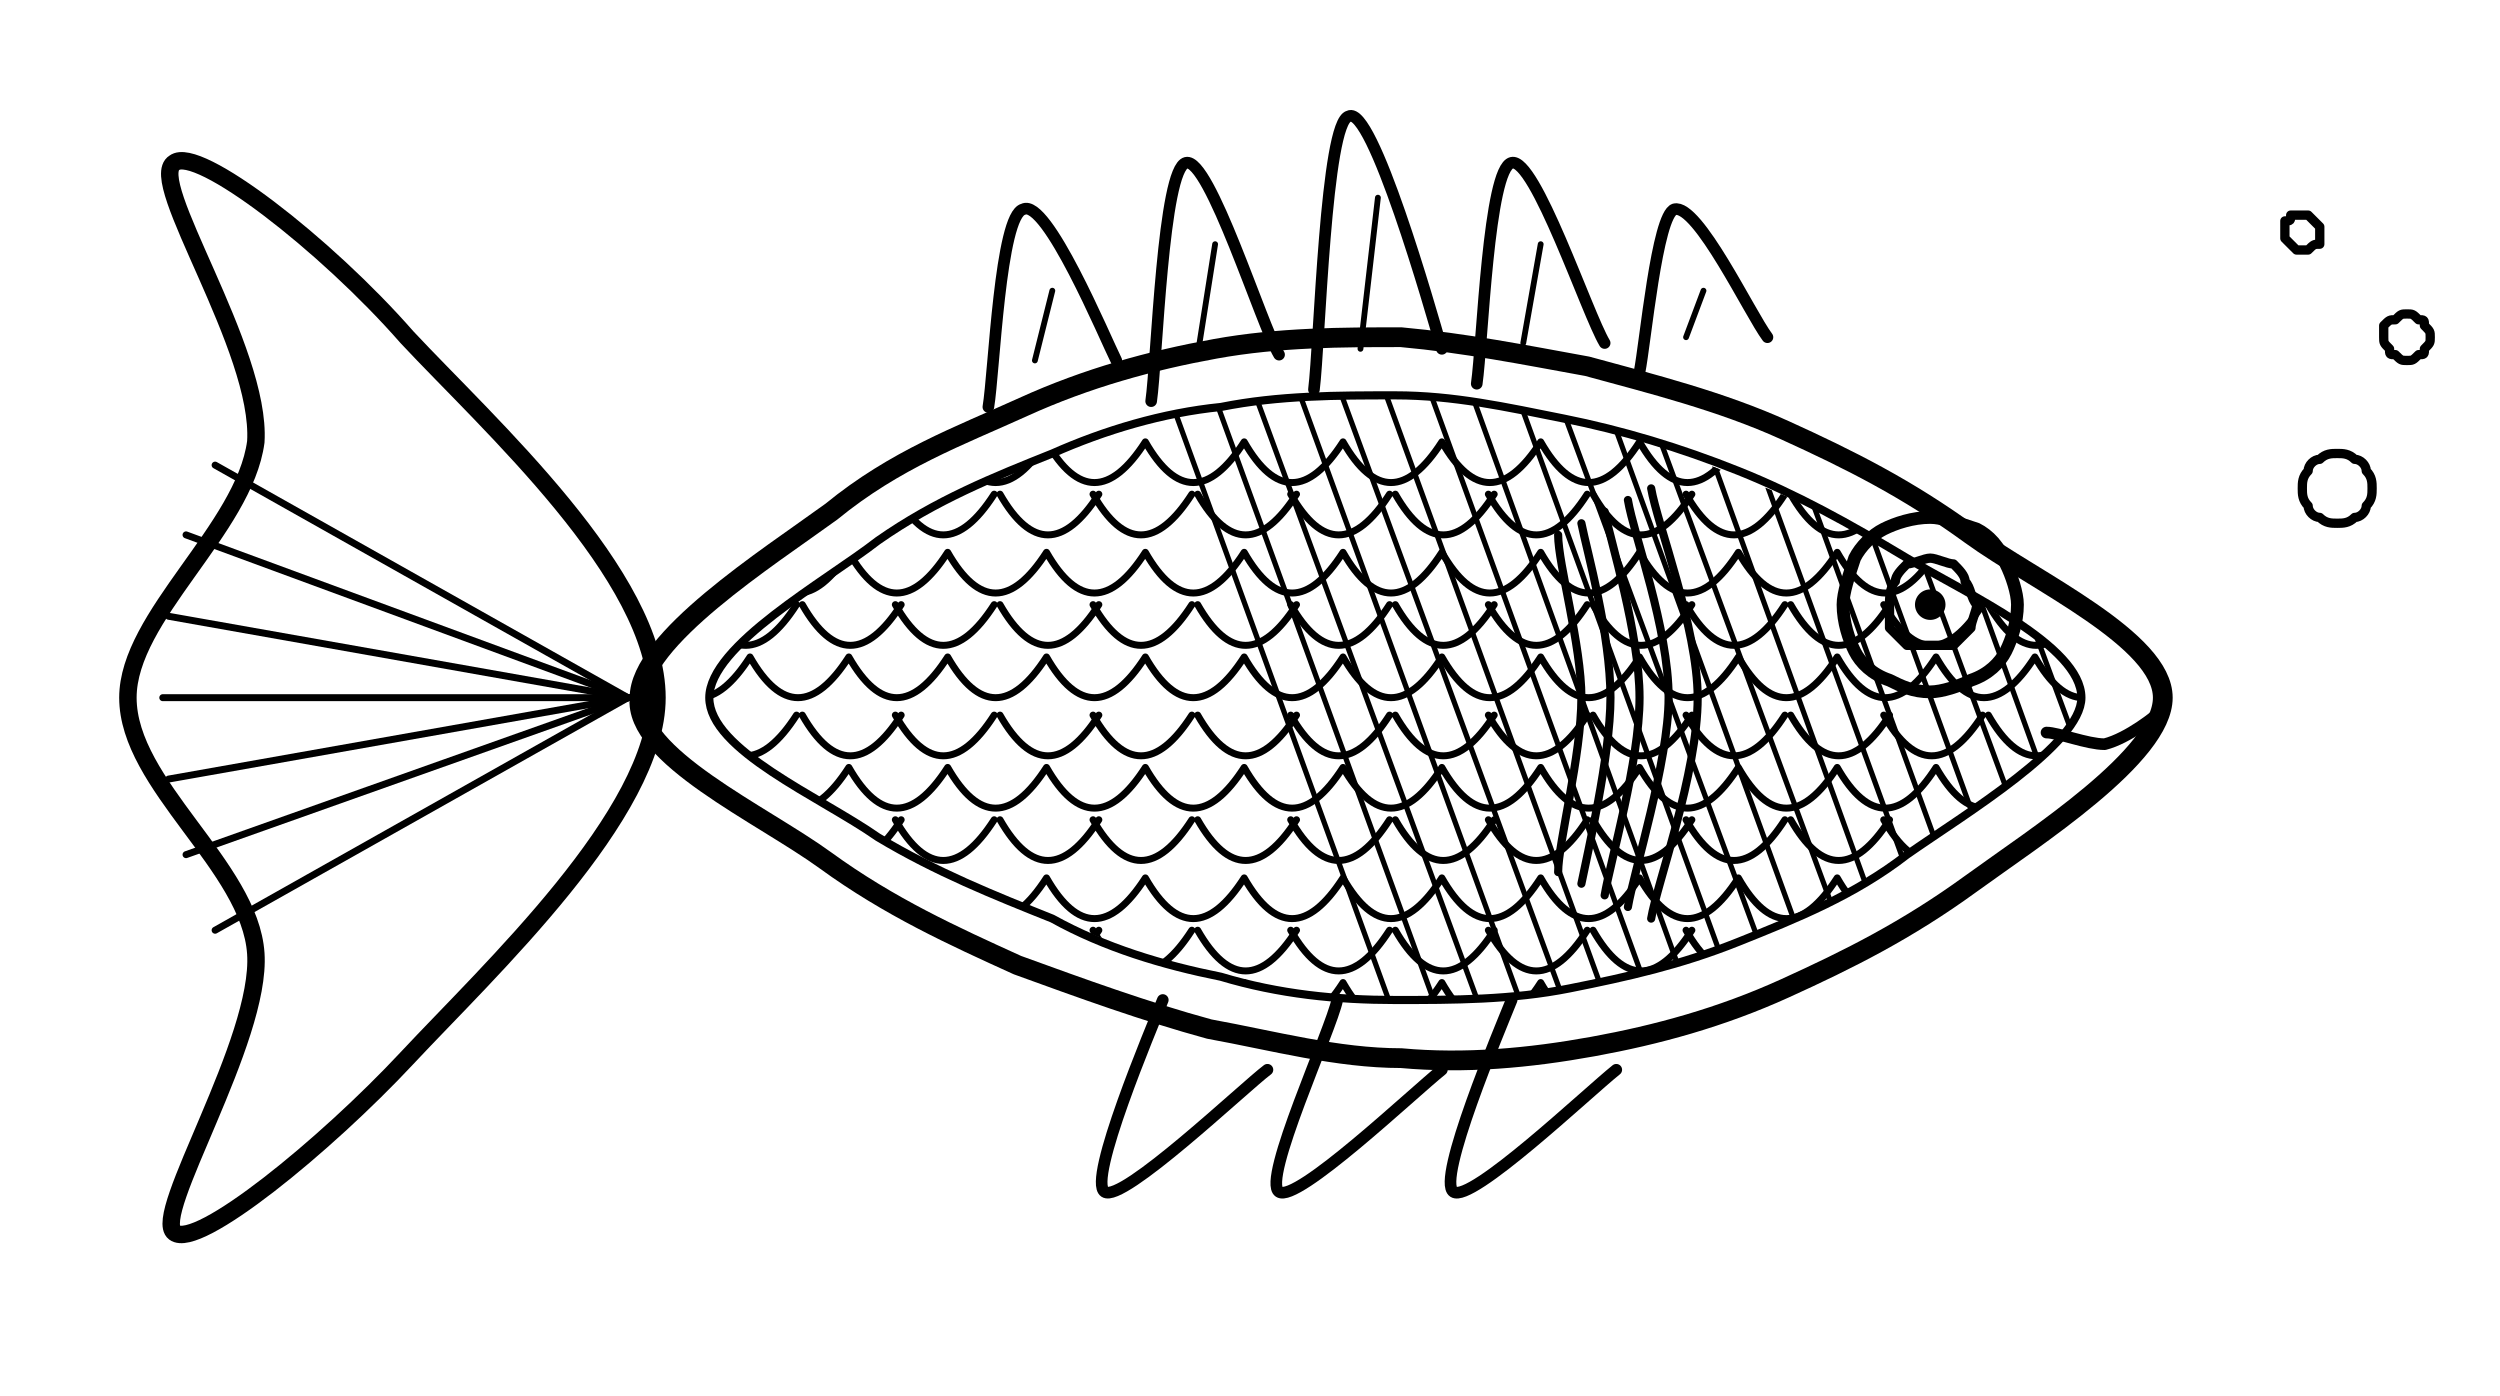
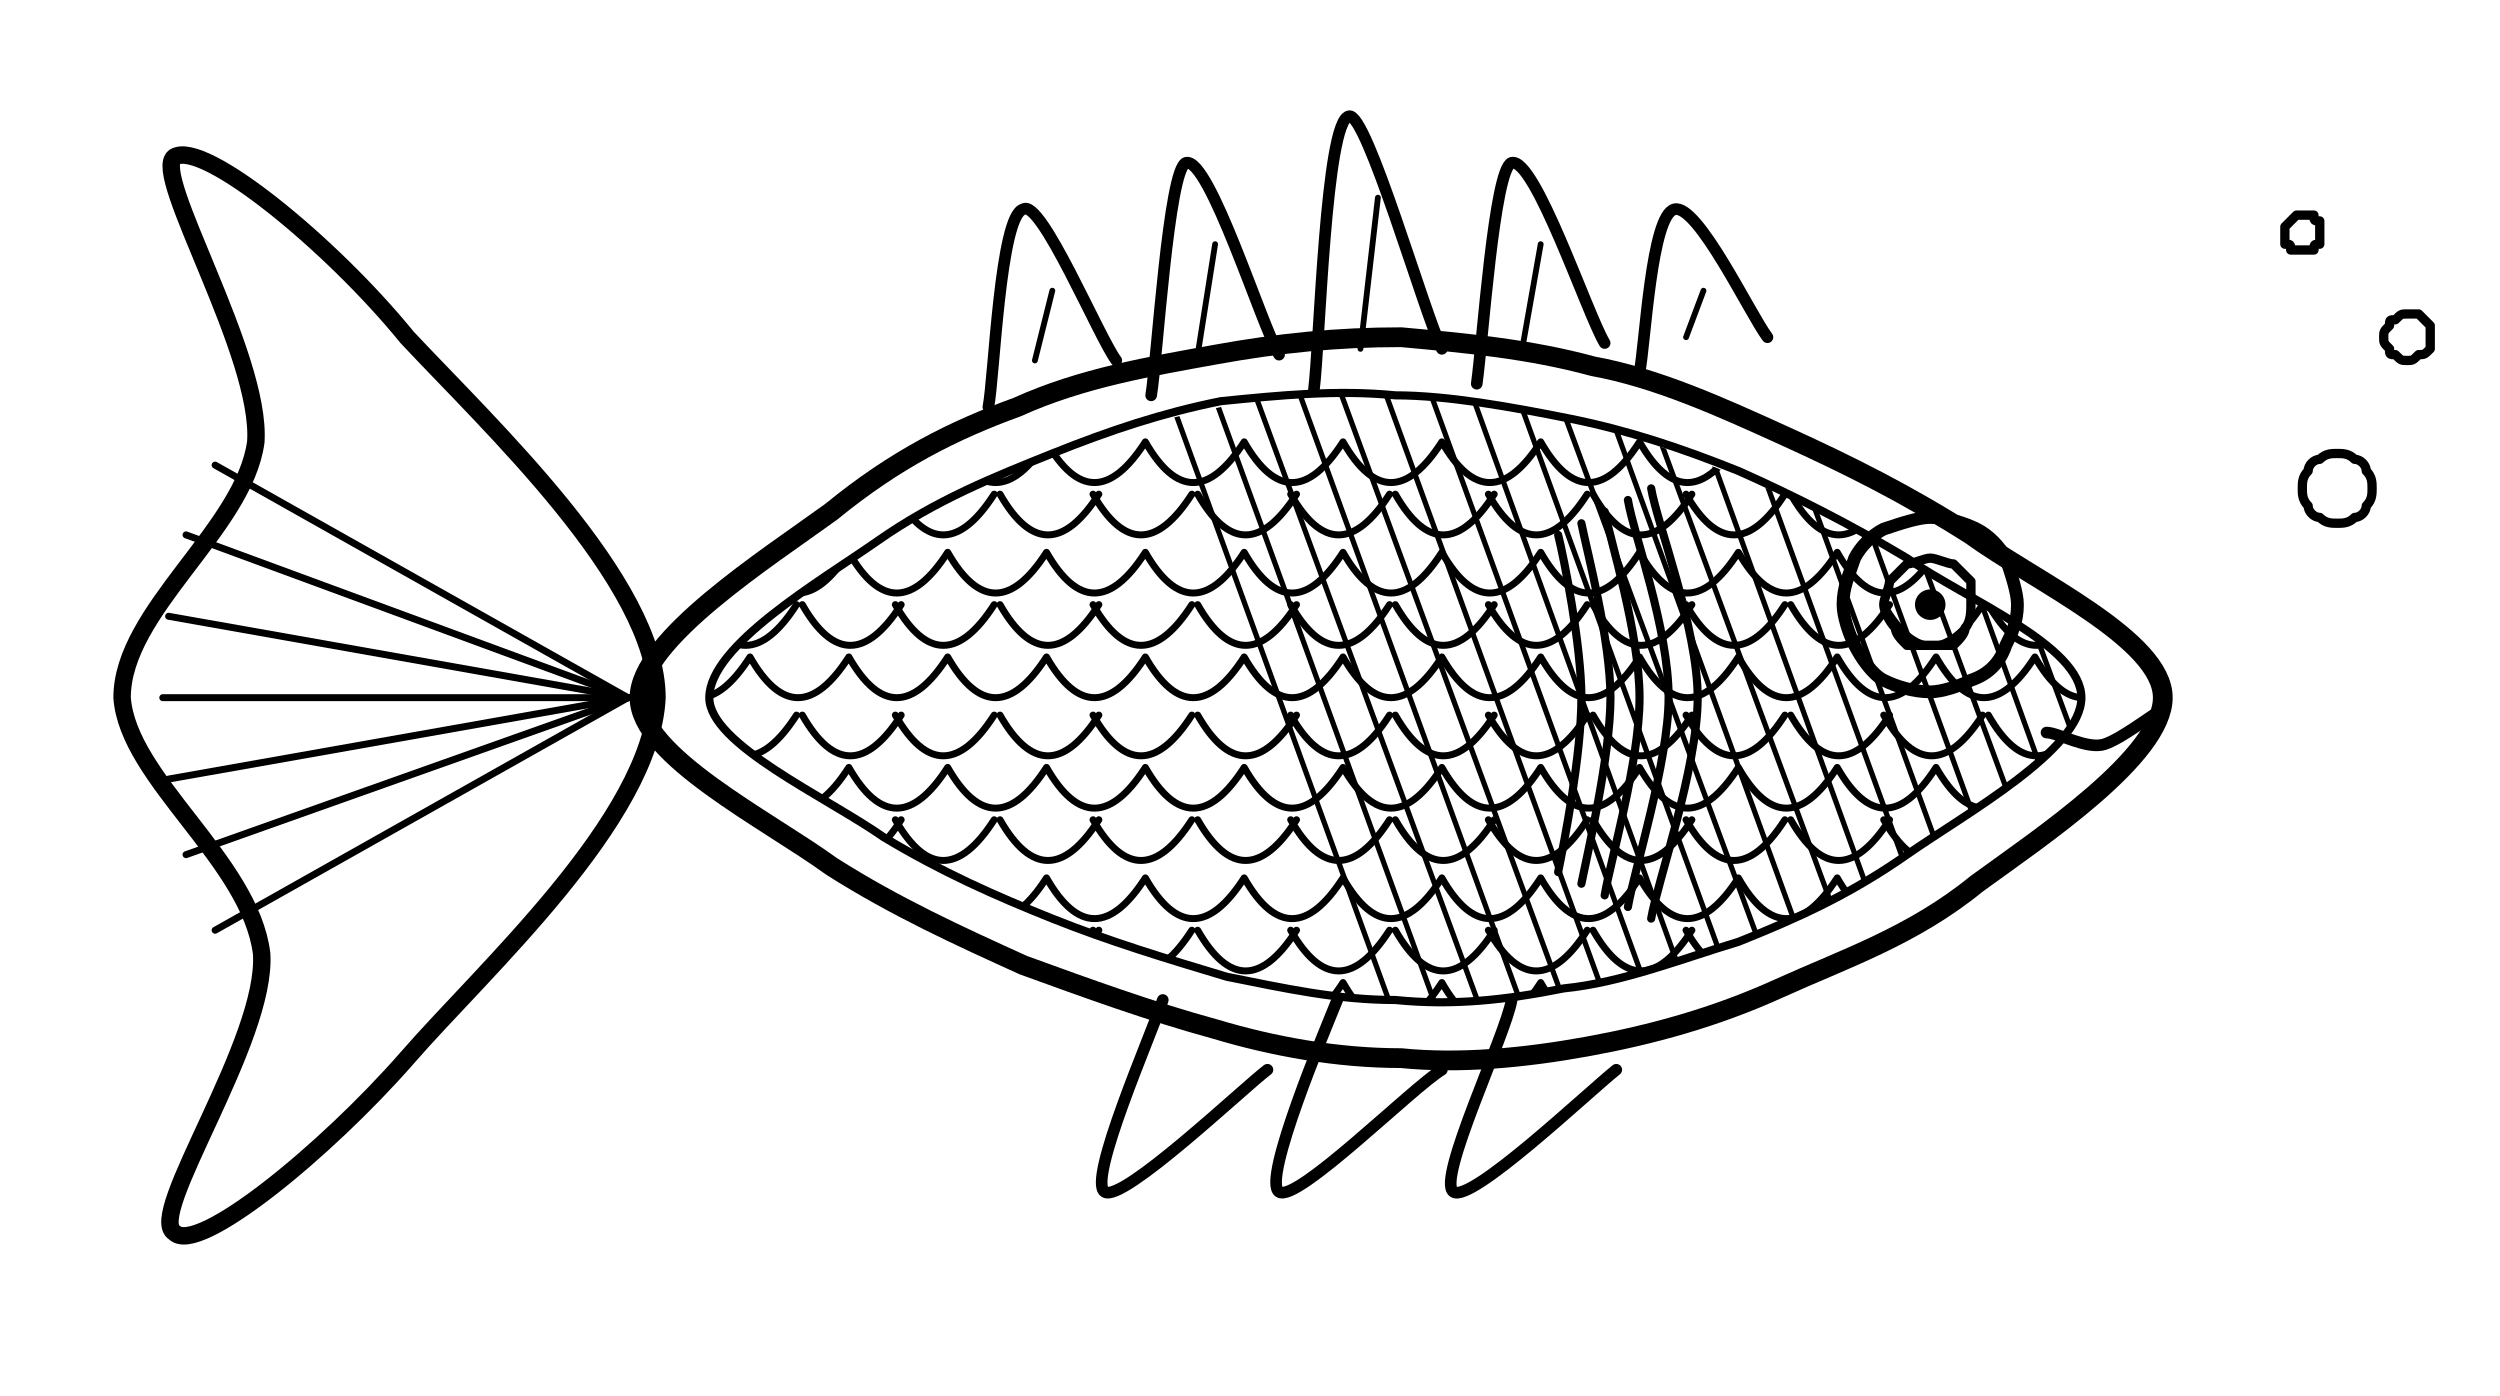
<svg xmlns="http://www.w3.org/2000/svg" viewBox="0 0 430 240" fill="none" stroke="currentColor" stroke-linecap="round" stroke-linejoin="round" aria-hidden="true" focusable="false">
-   <path d="M110 120C110 110 132 96 143 88C154 79 165 75 176 70C187 65 198 62 209 60C220 58 231 58 241 58C252 59 262 61 273 63C284 66 296 69 307 74C318 79 328 84 339 92C350 100 372 110 372 120C372 130 350 144 339 152C328 160 318 165 307 170C296 175 285 178 274 180C263 182 252 183 241 182C230 182 219 179 208 177C197 174 186 170 175 166C164 161 153 156 142 148C131 140 109 130 110 120Z" stroke-width="3.4" />
-   <path d="M122 120C122 111 142 100 151 93C161 86 171 82 181 78C190 74 200 71 210 70C220 68 230 68 240 68C250 68 259 70 269 72C279 74 289 77 299 81C309 85 318 90 328 96C338 102 358 111 358 120C358 128 338 140 328 147C319 154 309 158 299 162C289 166 280 168 270 170C260 172 250 172 240 172C230 172 220 171 210 168C200 166 190 163 181 158C171 154 161 150 151 144C141 137 122 129 122 120Z" stroke-width="1.4" />
+   <path d="M110 120C110 110 132 96 143 88C154 79 164 74 175 70C186 65 198 63 209 61C220 59 230 58 241 58C252 59 263 60 274 63C285 65 296 70 307 75C318 80 328 85 339 92C350 100 372 110 372 120C372 130 351 144 340 152C329 161 317 165 306 170C295 175 284 178 273 180C262 182 251 183 241 182C230 182 219 180 209 177C198 174 187 170 176 166C165 161 154 156 143 149C132 141 110 130 110 120Z" stroke-width="3.4" />
+   <path d="M122 120C122 111 141 100 151 93C161 86 171 82 181 78C191 74 200 71 210 69C220 68 230 67 240 68C249 68 260 70 270 72C280 74 289 77 299 81C308 85 318 90 328 96C338 103 358 111 358 120C358 129 338 140 328 147C318 154 309 158 299 162C289 165 279 169 269 170C259 172 250 173 240 172C230 172 221 170 211 168C201 165 191 162 181 158C171 154 162 150 152 144C142 137 122 128 122 120Z" stroke-width="1.4" />
  <clipPath id="fs6">
    <path d="M122 120C122 112 142 100 151 93C161 86 171 82 181 78C191 74 201 72 210 70C220 68 230 68 240 68C250 68 260 70 269 72C279 74 289 78 299 82C309 86 319 90 328 96C338 103 358 112 358 120C358 128 338 140 328 147C319 154 309 158 299 162C289 166 279 168 269 170C260 172 250 172 240 172C230 172 220 170 210 168C201 166 191 162 181 158C171 154 161 150 151 144C142 137 122 128 122 120Z" />
  </clipPath>
  <g clip-path="url(#fs6)">
    <path d="M112 76q8 14 17 0M129 76q8 14 17 0M146 76q8 14 17 0M163 76q8 14 17 0M180 76q8 14 17 0M197 76q8 14 17 0M214 76q8 14 17 0M231 76q8 14 17 0M248 76q8 14 17 0M265 76q8 14 17 0M282 76q8 14 17 0M299 76q8 14 17 0M316 76q8 14 17 0M333 76q8 14 17 0M350 76q8 14 17 0M367 76q8 14 17 0M120 85q8 14 17 0M138 85q8 14 17 0M154 85q8 14 17 0M172 85q8 14 17 0M188 85q8 14 17 0M206 85q8 14 17 0M222 85q8 14 17 0M240 85q8 14 17 0M256 85q8 14 17 0M274 85q8 14 17 0M290 85q8 14 17 0M308 85q8 14 17 0M324 85q8 14 17 0M342 85q8 14 17 0M358 85q8 14 17 0M112 95q8 14 17 0M129 95q8 14 17 0M146 95q8 14 17 0M163 95q8 14 17 0M180 95q8 14 17 0M197 95q8 14 17 0M214 95q8 14 17 0M231 95q8 14 17 0M248 95q8 14 17 0M265 95q8 14 17 0M282 95q8 14 17 0M299 95q8 14 17 0M316 95q8 14 17 0M333 95q8 14 17 0M350 95q8 14 17 0M367 95q8 14 17 0M120 104q8 14 17 0M138 104q8 14 17 0M154 104q8 14 17 0M172 104q8 14 17 0M188 104q8 14 17 0M206 104q8 14 17 0M222 104q8 14 17 0M240 104q8 14 17 0M256 104q8 14 17 0M274 104q8 14 17 0M290 104q8 14 17 0M308 104q8 14 17 0M324 104q8 14 17 0M342 104q8 14 17 0M358 104q8 14 17 0M112 113q8 14 17 0M129 113q8 14 17 0M146 113q8 14 17 0M163 113q8 14 17 0M180 113q8 14 17 0M197 113q8 14 17 0M214 113q8 14 17 0M231 113q8 14 17 0M248 113q8 14 17 0M265 113q8 14 17 0M282 113q8 14 17 0M299 113q8 14 17 0M316 113q8 14 17 0M333 113q8 14 17 0M350 113q8 14 17 0M367 113q8 14 17 0M120 123q8 14 17 0M138 123q8 14 17 0M154 123q8 14 17 0M172 123q8 14 17 0M188 123q8 14 17 0M206 123q8 14 17 0M222 123q8 14 17 0M240 123q8 14 17 0M256 123q8 14 17 0M274 123q8 14 17 0M290 123q8 14 17 0M308 123q8 14 17 0M324 123q8 14 17 0M342 123q8 14 17 0M358 123q8 14 17 0M112 132q8 14 17 0M129 132q8 14 17 0M146 132q8 14 17 0M163 132q8 14 17 0M180 132q8 14 17 0M197 132q8 14 17 0M214 132q8 14 17 0M231 132q8 14 17 0M248 132q8 14 17 0M265 132q8 14 17 0M282 132q8 14 17 0M299 132q8 14 17 0M316 132q8 14 17 0M333 132q8 14 17 0M350 132q8 14 17 0M367 132q8 14 17 0M120 141q8 14 17 0M138 141q8 14 17 0M154 141q8 14 17 0M172 141q8 14 17 0M188 141q8 14 17 0M206 141q8 14 17 0M222 141q8 14 17 0M240 141q8 14 17 0M256 141q8 14 17 0M274 141q8 14 17 0M290 141q8 14 17 0M308 141q8 14 17 0M324 141q8 14 17 0M342 141q8 14 17 0M358 141q8 14 17 0M112 151q8 14 17 0M129 151q8 14 17 0M146 151q8 14 17 0M163 151q8 14 17 0M180 151q8 14 17 0M197 151q8 14 17 0M214 151q8 14 17 0M231 151q8 14 17 0M248 151q8 14 17 0M265 151q8 14 17 0M282 151q8 14 17 0M299 151q8 14 17 0M316 151q8 14 17 0M333 151q8 14 17 0M350 151q8 14 17 0M367 151q8 14 17 0M120 160q8 14 17 0M138 160q8 14 17 0M154 160q8 14 17 0M172 160q8 14 17 0M188 160q8 14 17 0M206 160q8 14 17 0M222 160q8 14 17 0M240 160q8 14 17 0M256 160q8 14 17 0M274 160q8 14 17 0M290 160q8 14 17 0M308 160q8 14 17 0M324 160q8 14 17 0M342 160q8 14 17 0M358 160q8 14 17 0M112 169q8 14 17 0M129 169q8 14 17 0M146 169q8 14 17 0M163 169q8 14 17 0M180 169q8 14 17 0M197 169q8 14 17 0M214 169q8 14 17 0M231 169q8 14 17 0M248 169q8 14 17 0M265 169q8 14 17 0M282 169q8 14 17 0M299 169q8 14 17 0M316 169q8 14 17 0M333 169q8 14 17 0M350 169q8 14 17 0M367 169q8 14 17 0" stroke-width="1.2" />
    <path d="M365 5L426 174M358 8L419 176M351 10L413 178M345 12L406 181M338 15L399 183M332 17L393 185M325 20L386 188M318 22L380 190M312 24L373 193M305 27L367 195M299 29L360 197M292 32L353 200M286 34L347 202M279 36L340 205M272 39L334 207M266 41L327 209M259 44L321 212M253 46L314 214M246 48L307 217M240 51L301 219M233 53L294 221M226 55L288 224M220 58L281 226M213 60L275 229M207 63L268 231M200 65L261 233" stroke-width="0.9" />
  </g>
-   <path d="M284 84C285 90 292 108 292 120C292 133 285 152 284 158" stroke-width="1.4" />
+   <path d="M284 84C285 90 292 108 292 120C292 132 285 152 284 158" stroke-width="1.4" />
  <path d="M280 86C281 92 287 108 287 120C287 131 281 150 280 156" stroke-width="1.4" />
  <path d="M276 88C277 93 282 109 282 120C282 131 277 148 276 154" stroke-width="1.4" />
-   <path d="M272 90C273 95 277 109 277 120C277 130 273 147 272 152" stroke-width="1.4" />
-   <path d="M268 92C268 97 272 111 272 120C272 130 268 145 268 150" stroke-width="1.4" />
-   <path d="M347 104C347 107 346 110 345 112C344 114 342 116 339 117C337 118 334 119 332 119C329 119 327 118 325 117C322 116 320 114 319 112C318 110 317 107 317 104C317 102 318 99 319 96C320 94 322 92 324 91C326 90 329 89 332 89C334 89 337 90 340 91C342 92 344 94 345 97C346 99 347 102 347 104Z" stroke-width="2.2" />
-   <path d="M340 104C340 105 339 107 339 108C338 109 337 110 336 111C335 111 333 111 332 111C331 111 329 111 328 111C327 110 326 109 325 108C325 107 325 105 325 104C325 103 325 101 326 100C326 99 327 98 328 97C329 97 331 96 332 96C333 96 335 97 336 97C337 98 338 99 338 100C339 101 339 103 340 104Z" stroke-width="1.6" />
+   <path d="M272 90C273 95 277 110 277 120C277 130 273 147 272 152" stroke-width="1.4" />
+   <path d="M268 92C269 96 272 111 272 120C272 130 269 145 268 150" stroke-width="1.4" />
+   <path d="M347 104C347 107 346 109 345 111C344 114 342 116 339 117C337 118 334 119 332 119C329 119 326 118 324 117C322 116 320 113 319 111C318 109 317 106 317 104C317 101 318 99 319 96C320 94 322 92 324 91C327 90 330 89 332 89C335 89 338 90 340 91C342 92 344 94 345 96C346 99 347 102 347 104Z" stroke-width="2.2" />
+   <path d="M339 104C339 105 339 107 338 108C338 109 337 110 336 111C335 111 333 111 332 111C331 111 329 111 328 111C327 110 326 109 326 108C325 107 324 105 324 104C324 103 325 101 325 100C326 99 327 98 328 97C329 97 331 96 332 96C333 96 335 97 336 97C337 98 338 99 339 100C339 101 339 103 339 104Z" stroke-width="1.6" />
  <path d="M332 104h0" stroke-width="5.25" />
-   <path d="M372 122C371 123 366 127 362 128C359 128 354 126 352 126" stroke-width="2" />
-   <path d="M170 70C171 64 172 37 176 36C180 34 190 58 192 62" stroke-width="2" />
+   <path d="M372 122C370 123 365 127 362 128C359 129 354 126 352 126" stroke-width="2" />
+   <path d="M170 70C171 65 172 37 176 36C179 34 189 58 192 62" stroke-width="2" />
  <line x1="178" y1="62" x2="181" y2="50" stroke-width="1" />
-   <path d="M198 69C199 62 200 29 204 28C208 27 217 56 220 61" stroke-width="2" />
+   <path d="M198 68C199 62 201 29 204 28C208 27 217 56 220 61" stroke-width="2" />
  <line x1="206" y1="61" x2="209" y2="42" stroke-width="1" />
-   <path d="M226 67C227 59 228 21 232 20C236 18 246 53 248 60" stroke-width="2" />
+   <path d="M226 67C227 59 228 21 232 20C235 19 245 54 248 60" stroke-width="2" />
  <line x1="234" y1="60" x2="237" y2="34" stroke-width="1" />
-   <path d="M254 66C255 59 256 29 260 28C264 27 273 54 276 59" stroke-width="2" />
+   <path d="M254 66C255 59 257 29 260 28C264 27 273 54 276 59" stroke-width="2" />
  <line x1="262" y1="59" x2="265" y2="42" stroke-width="1" />
-   <path d="M282 64C283 59 285 37 288 36C292 35 301 54 304 58" stroke-width="2" />
+   <path d="M282 64C283 59 284 37 288 36C292 35 301 54 304 58" stroke-width="2" />
  <line x1="290" y1="58" x2="293" y2="50" stroke-width="1" />
-   <path d="M200 172C198 177 187 203 190 205C193 207 214 187 218 184" stroke-width="2" />
-   <path d="M230 172C229 177 217 203 220 205C223 207 243 188 248 184" stroke-width="2" />
-   <path d="M260 172C258 177 247 203 250 205C253 207 273 188 278 184" stroke-width="2" />
-   <path d="M113 120C113 99 84 73 70 58C56 42 34 25 30 28C25 31 45 60 44 76C42 91 22 106 22 120C22 135 43 149 44 164C45 179 26 209 30 212C34 215 56 197 70 182C84 167 113 140 113 120Z" stroke-width="3" />
+   <path d="M200 172C198 178 187 203 190 205C193 207 214 187 218 184" stroke-width="2" />
+   <path d="M230 172C228 177 217 203 220 205C223 207 243 187 248 184" stroke-width="2" />
+   <path d="M260 172C259 178 247 203 250 205C253 207 273 188 278 184" stroke-width="2" />
+   <path d="M113 120C113 100 84 73 70 58C57 42 35 24 30 27C26 30 45 61 44 76C42 91 21 105 21 120C22 134 43 148 45 164C46 179 25 209 30 212C34 216 56 198 70 182C83 167 112 141 113 120Z" stroke-width="3" />
  <line x1="108" y1="120" x2="37" y2="80" stroke-width="1.2" />
  <line x1="108" y1="120" x2="32" y2="92" stroke-width="1.2" />
  <line x1="108" y1="120" x2="29" y2="106" stroke-width="1.2" />
  <line x1="108" y1="120" x2="28" y2="120" stroke-width="1.2" />
  <line x1="108" y1="120" x2="29" y2="134" stroke-width="1.2" />
  <line x1="108" y1="120" x2="32" y2="147" stroke-width="1.2" />
  <line x1="108" y1="120" x2="37" y2="160" stroke-width="1.2" />
  <path d="M408 84C408 85 408 86 407 87C407 88 406 89 405 89C404 90 403 90 402 90C401 90 400 90 399 89C398 89 397 88 397 87C396 86 396 85 396 84C396 83 396 82 397 81C397 80 398 79 399 79C400 78 401 78 402 78C403 78 404 78 405 79C406 79 407 80 407 81C408 82 408 83 408 84Z" stroke-width="1.6" />
-   <path d="M418 58C418 59 418 59 417 60C417 61 417 61 416 61C415 62 415 62 414 62C413 62 413 62 412 61C411 61 411 61 411 60C410 59 410 59 410 58C410 57 410 57 410 56C411 55 411 55 412 55C413 54 413 54 414 54C415 54 415 54 416 55C417 55 417 55 417 56C418 57 418 57 418 58Z" stroke-width="1.6" />
-   <path d="M399 40C399 40 399 41 399 42C398 42 398 42 397 43C397 43 396 43 396 43C396 43 395 43 395 43C394 42 394 42 393 41C393 41 393 40 393 40C393 39 393 39 393 38C394 38 394 38 394 37C395 37 395 37 396 37C396 37 397 37 397 37C398 38 398 38 399 39C399 39 399 39 399 40Z" stroke-width="1.6" />
+   <path d="M418 58C418 59 418 59 418 60C417 61 417 61 416 61C415 62 415 62 414 62C413 62 413 62 412 61C411 61 411 61 411 60C410 59 410 59 410 58C410 57 410 57 411 56C411 55 411 55 412 55C413 54 413 54 414 54C415 54 415 54 416 54C417 55 417 55 418 56C418 57 418 57 418 58Z" stroke-width="1.6" />
+   <path d="M399 40C399 41 399 41 399 42C398 42 398 42 398 43C397 43 396 43 396 43C395 43 395 43 394 43C394 42 394 42 393 42C393 41 393 41 393 40C393 40 393 39 393 39C394 38 394 38 395 37C395 37 396 37 396 37C397 37 397 37 398 37C398 38 398 38 399 38C399 39 399 39 399 40Z" stroke-width="1.6" />
</svg>
